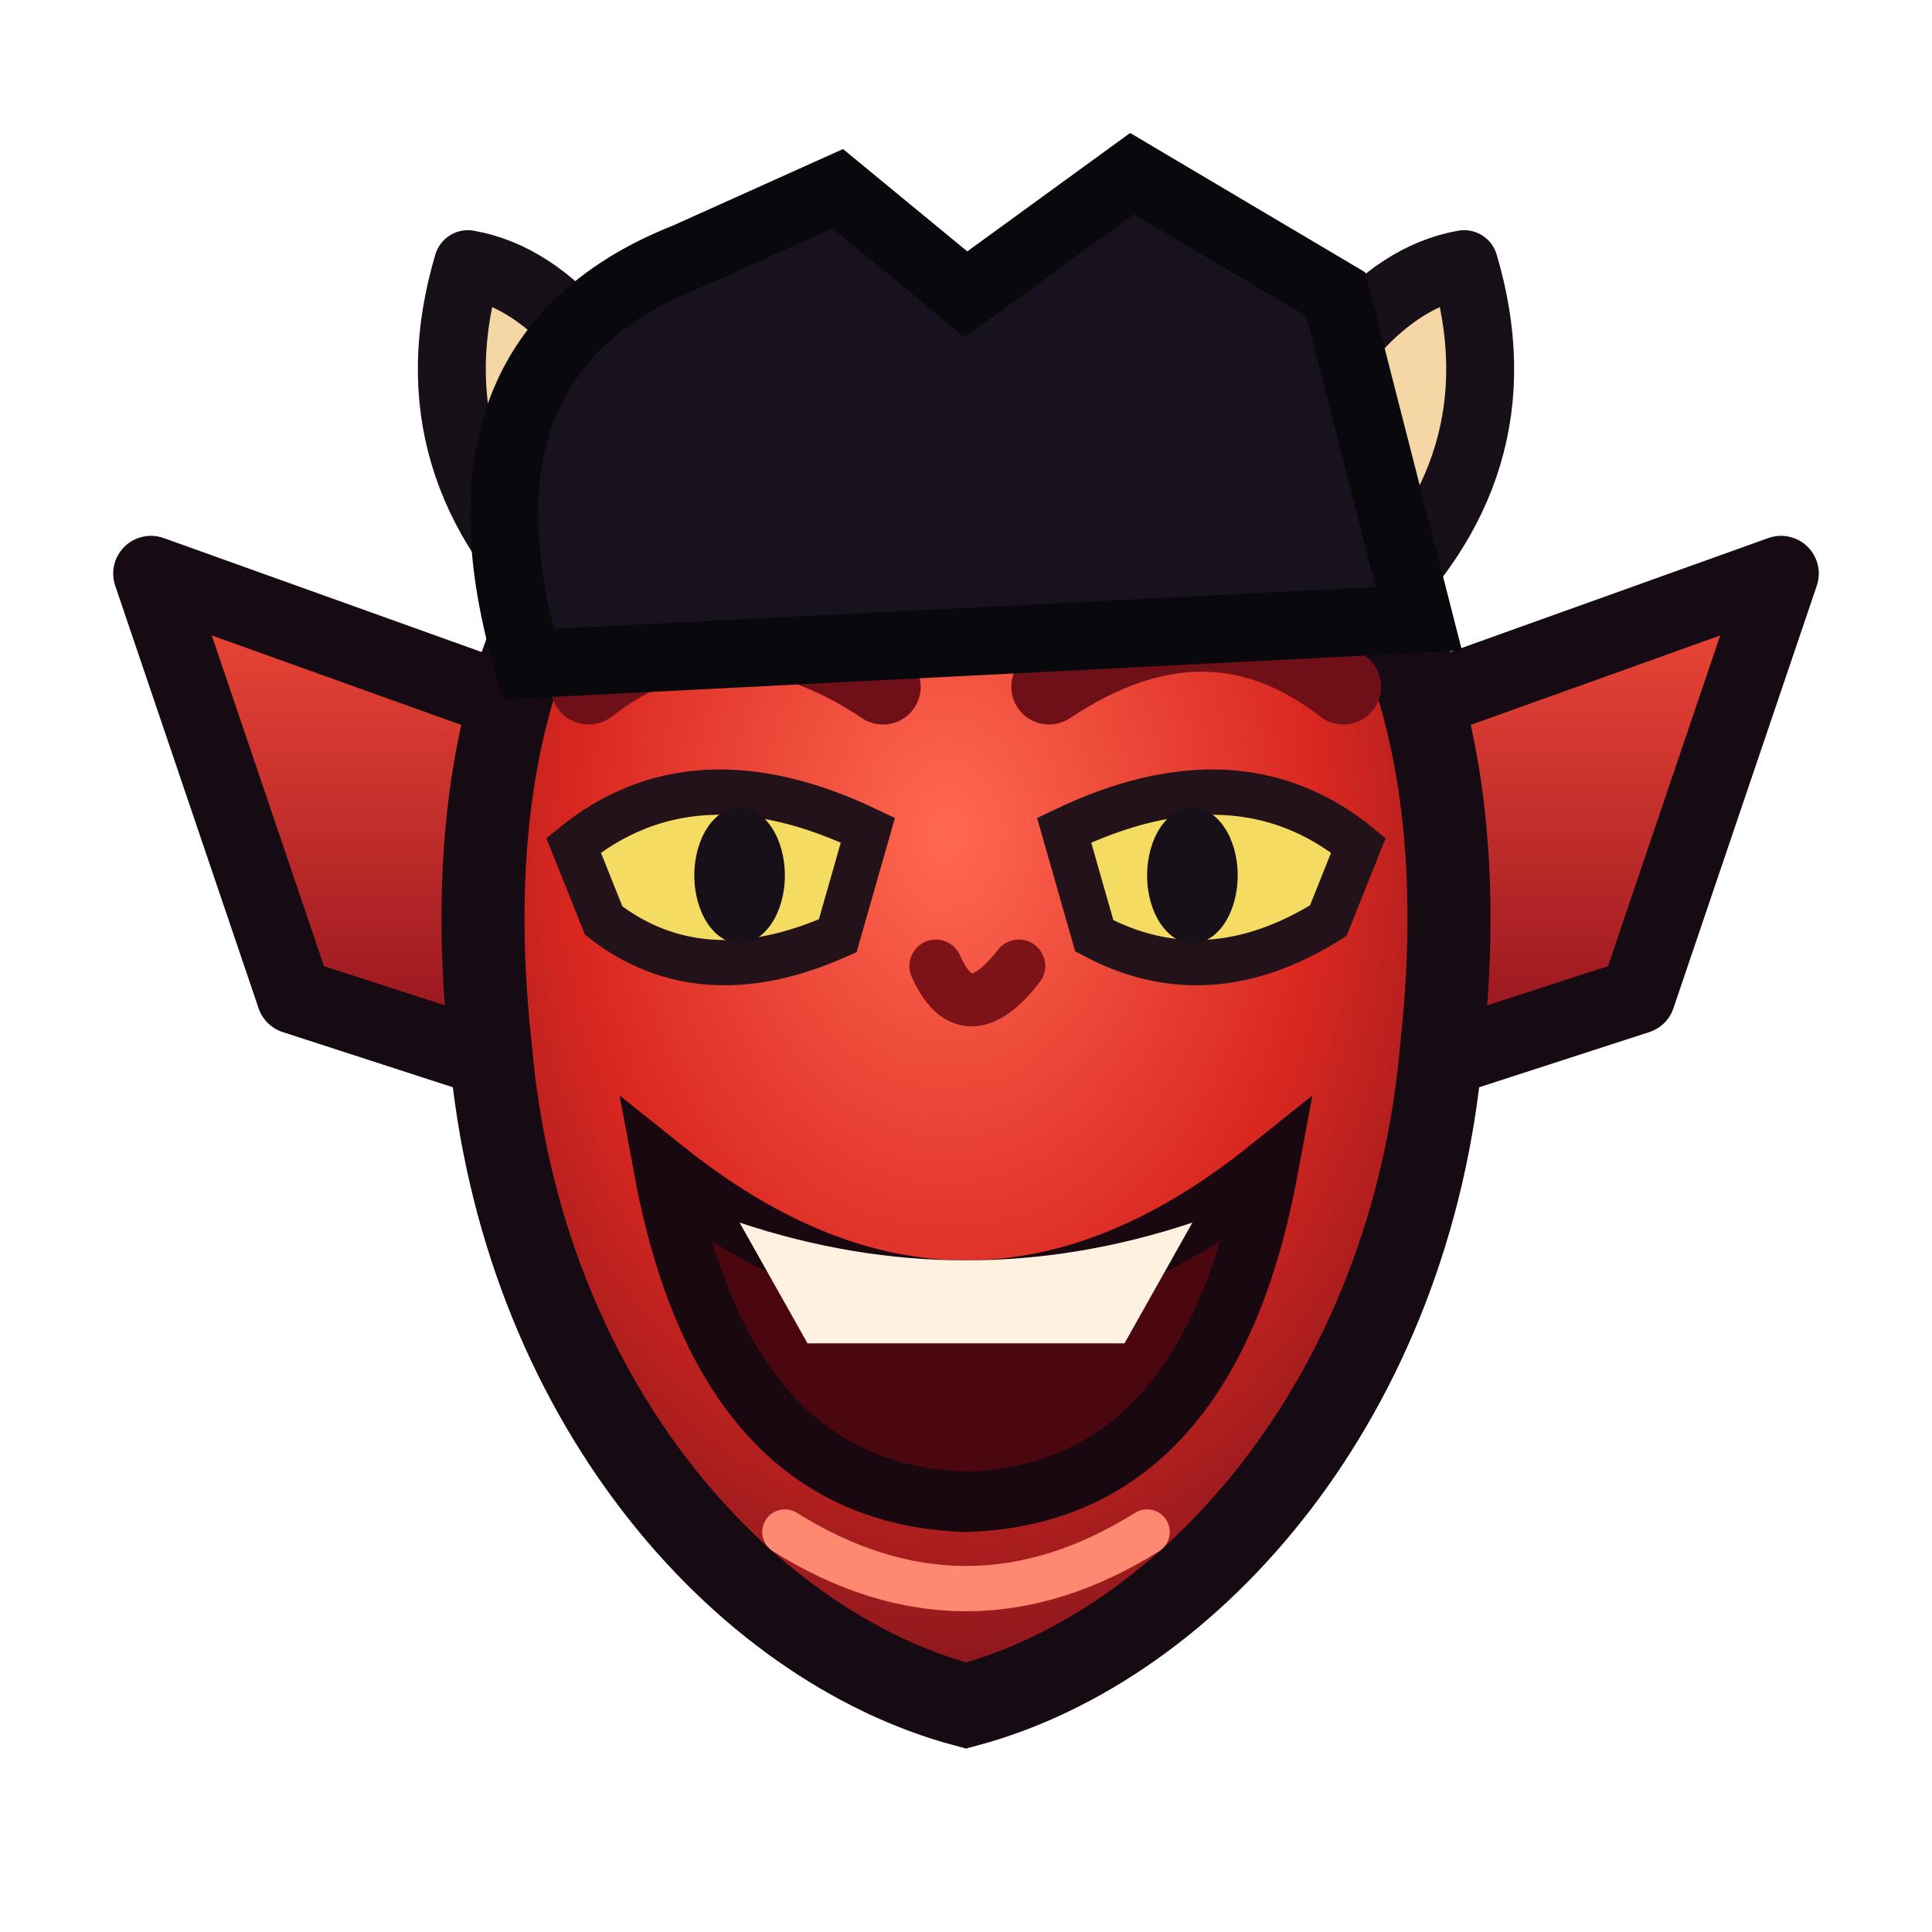
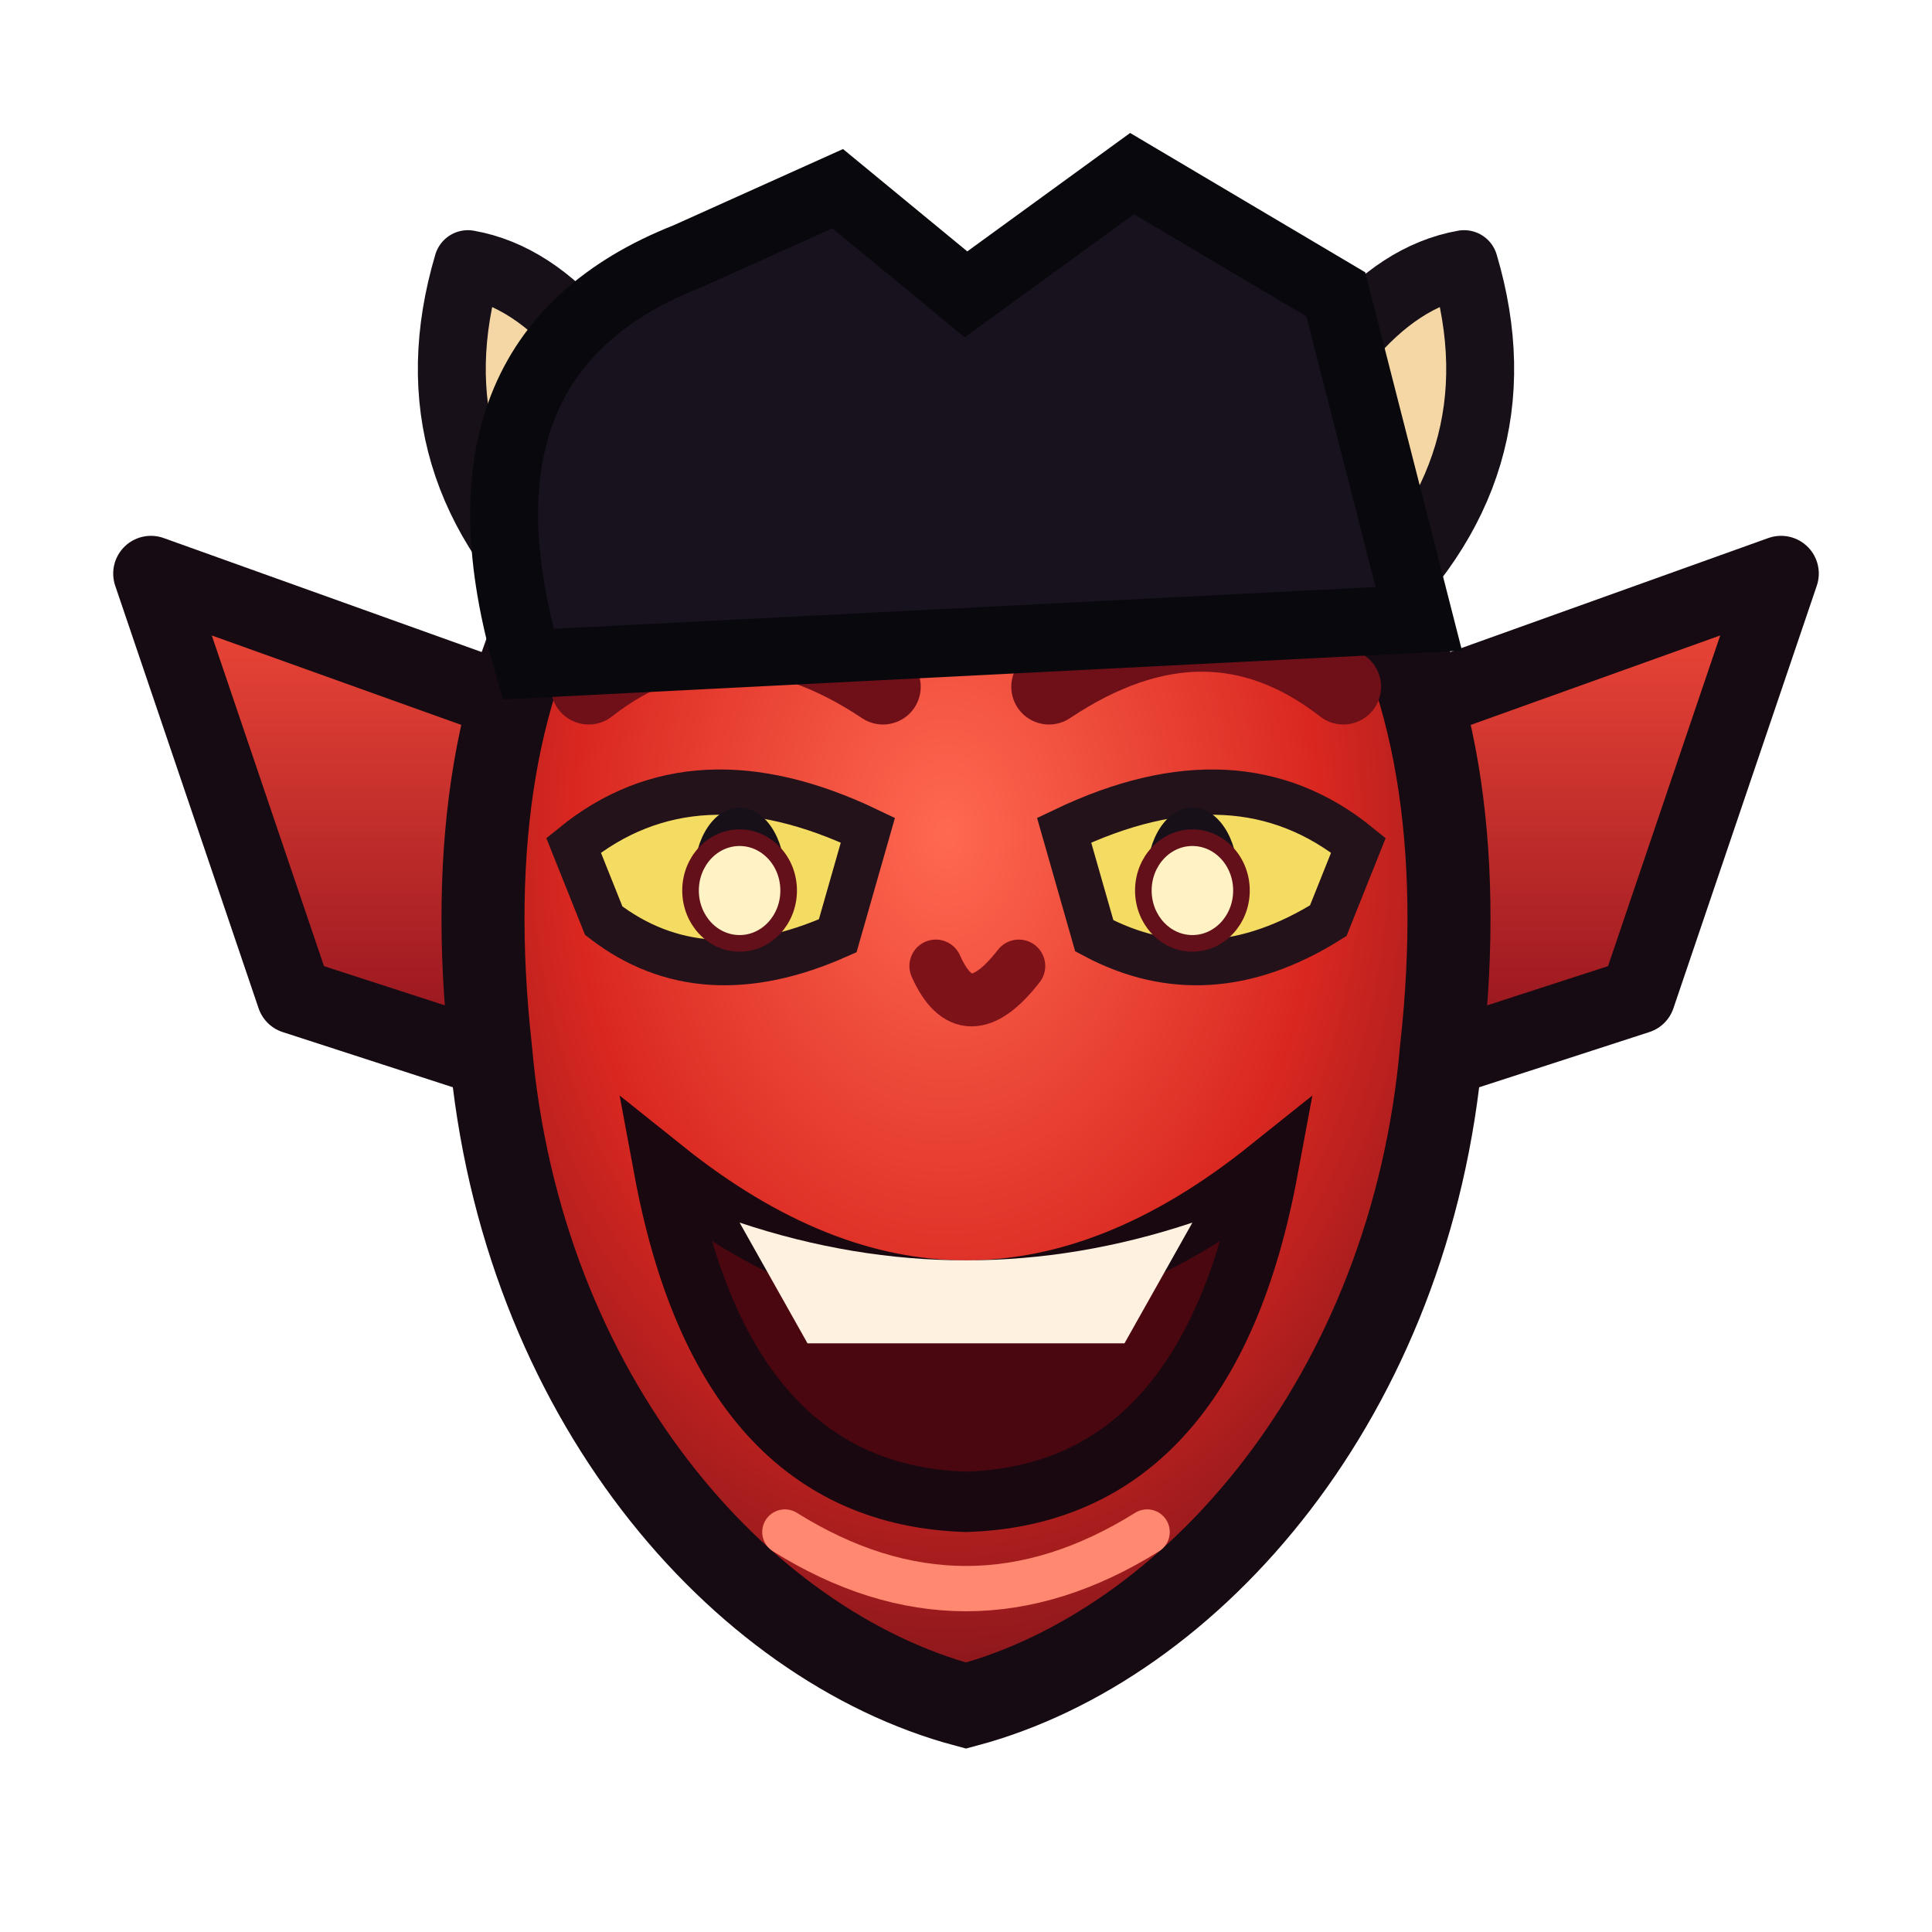
<svg xmlns="http://www.w3.org/2000/svg" viewBox="0 0 256 256">
  <defs>
    <radialGradient id="skin" cx="48%" cy="35%" r="70%">
      <stop stop-color="#ff6951" />
      <stop offset=".55" stop-color="#d92720" />
      <stop offset="1" stop-color="#76131c" />
    </radialGradient>
    <linearGradient id="ear" x2="0" y2="1">
      <stop stop-color="#f34a39" />
      <stop offset="1" stop-color="#8d101c" />
    </linearGradient>
  </defs>
  <path d="M76 82 Q54 62 62 35 Q79 38 91 70 M180 82 Q202 62 194 35 Q177 38 165 70" fill="#f4d7a5" stroke="#171019" stroke-width="9" stroke-linejoin="round" />
  <path d="M73 95 L20 76 39 132 76 144 M183 95 L236 76 217 132 180 144" fill="url(#ear)" stroke="#160b12" stroke-width="10" stroke-linejoin="round" />
  <path d="M128 48 C80 48 59 85 65 139 C69 185 98 218 128 226 C158 218 187 185 191 139 C197 85 176 48 128 48Z" fill="url(#skin)" stroke="#160b12" stroke-width="11" />
  <path d="M78 91 Q96 77 117 91 M139 91 Q160 77 178 91" fill="none" stroke="#6f1018" stroke-width="10" stroke-linecap="round" />
  <path d="M70 88 Q58 47 91 34 L111 25 128 39 150 23 177 39 188 82Z" fill="#17121d" stroke="#09080d" stroke-width="9" />
  <path d="M76 112 Q92 99 115 110 L111 124 Q93 132 80 122Z M141 110 Q164 99 180 112 L176 122 Q160 132 145 124Z" fill="#f4dc62" stroke="#24121a" stroke-width="6" />
  <ellipse cx="98" cy="116" rx="6" ry="9" fill="#171019" />
  <ellipse cx="158" cy="116" rx="6" ry="9" fill="#171019" />
  <path d="M124 128 Q128 137 135 128" fill="none" stroke="#7d1219" stroke-width="7" stroke-linecap="round" />
  <path d="M88 155 Q128 187 168 155 Q160 198 128 199 Q96 198 88 155Z" fill="#4b0710" stroke="#1a0810" stroke-width="8" />
  <path d="M98 162 Q128 172 158 162 L149 178 107 178Z" fill="#fff1df" />
  <path d="M104 203 Q128 218 152 203" fill="none" stroke="#ff8970" stroke-width="6" stroke-linecap="round" />
+   <g fill="#fff2c4" stroke="#64101a" stroke-width="2.2" pointer-events="none">
+     <ellipse cx="98" cy="118" rx="6.5" ry="7">
+       <animate attributeName="cx" values="98;104;98;92;98" keyTimes="0;.28;.5;.72;1" dur="4.6s" repeatCount="indefinite" />
+       <animate attributeName="ry" values="7;7;1.2;7;7" keyTimes="0;.44;.47;.50;1" dur="4.6s" repeatCount="indefinite" />
+     </ellipse>
+     <ellipse cx="158" cy="118" rx="6.5" ry="7">
+       <animate attributeName="cx" values="158;152;158;164;158" keyTimes="0;.28;.5;.72;1" dur="4.6s" repeatCount="indefinite" />
+       <animate attributeName="ry" values="7;7;1.2;7;7" keyTimes="0;.44;.47;.50;1" dur="4.6s" repeatCount="indefinite" />
+     </ellipse>
+   </g>
</svg>
